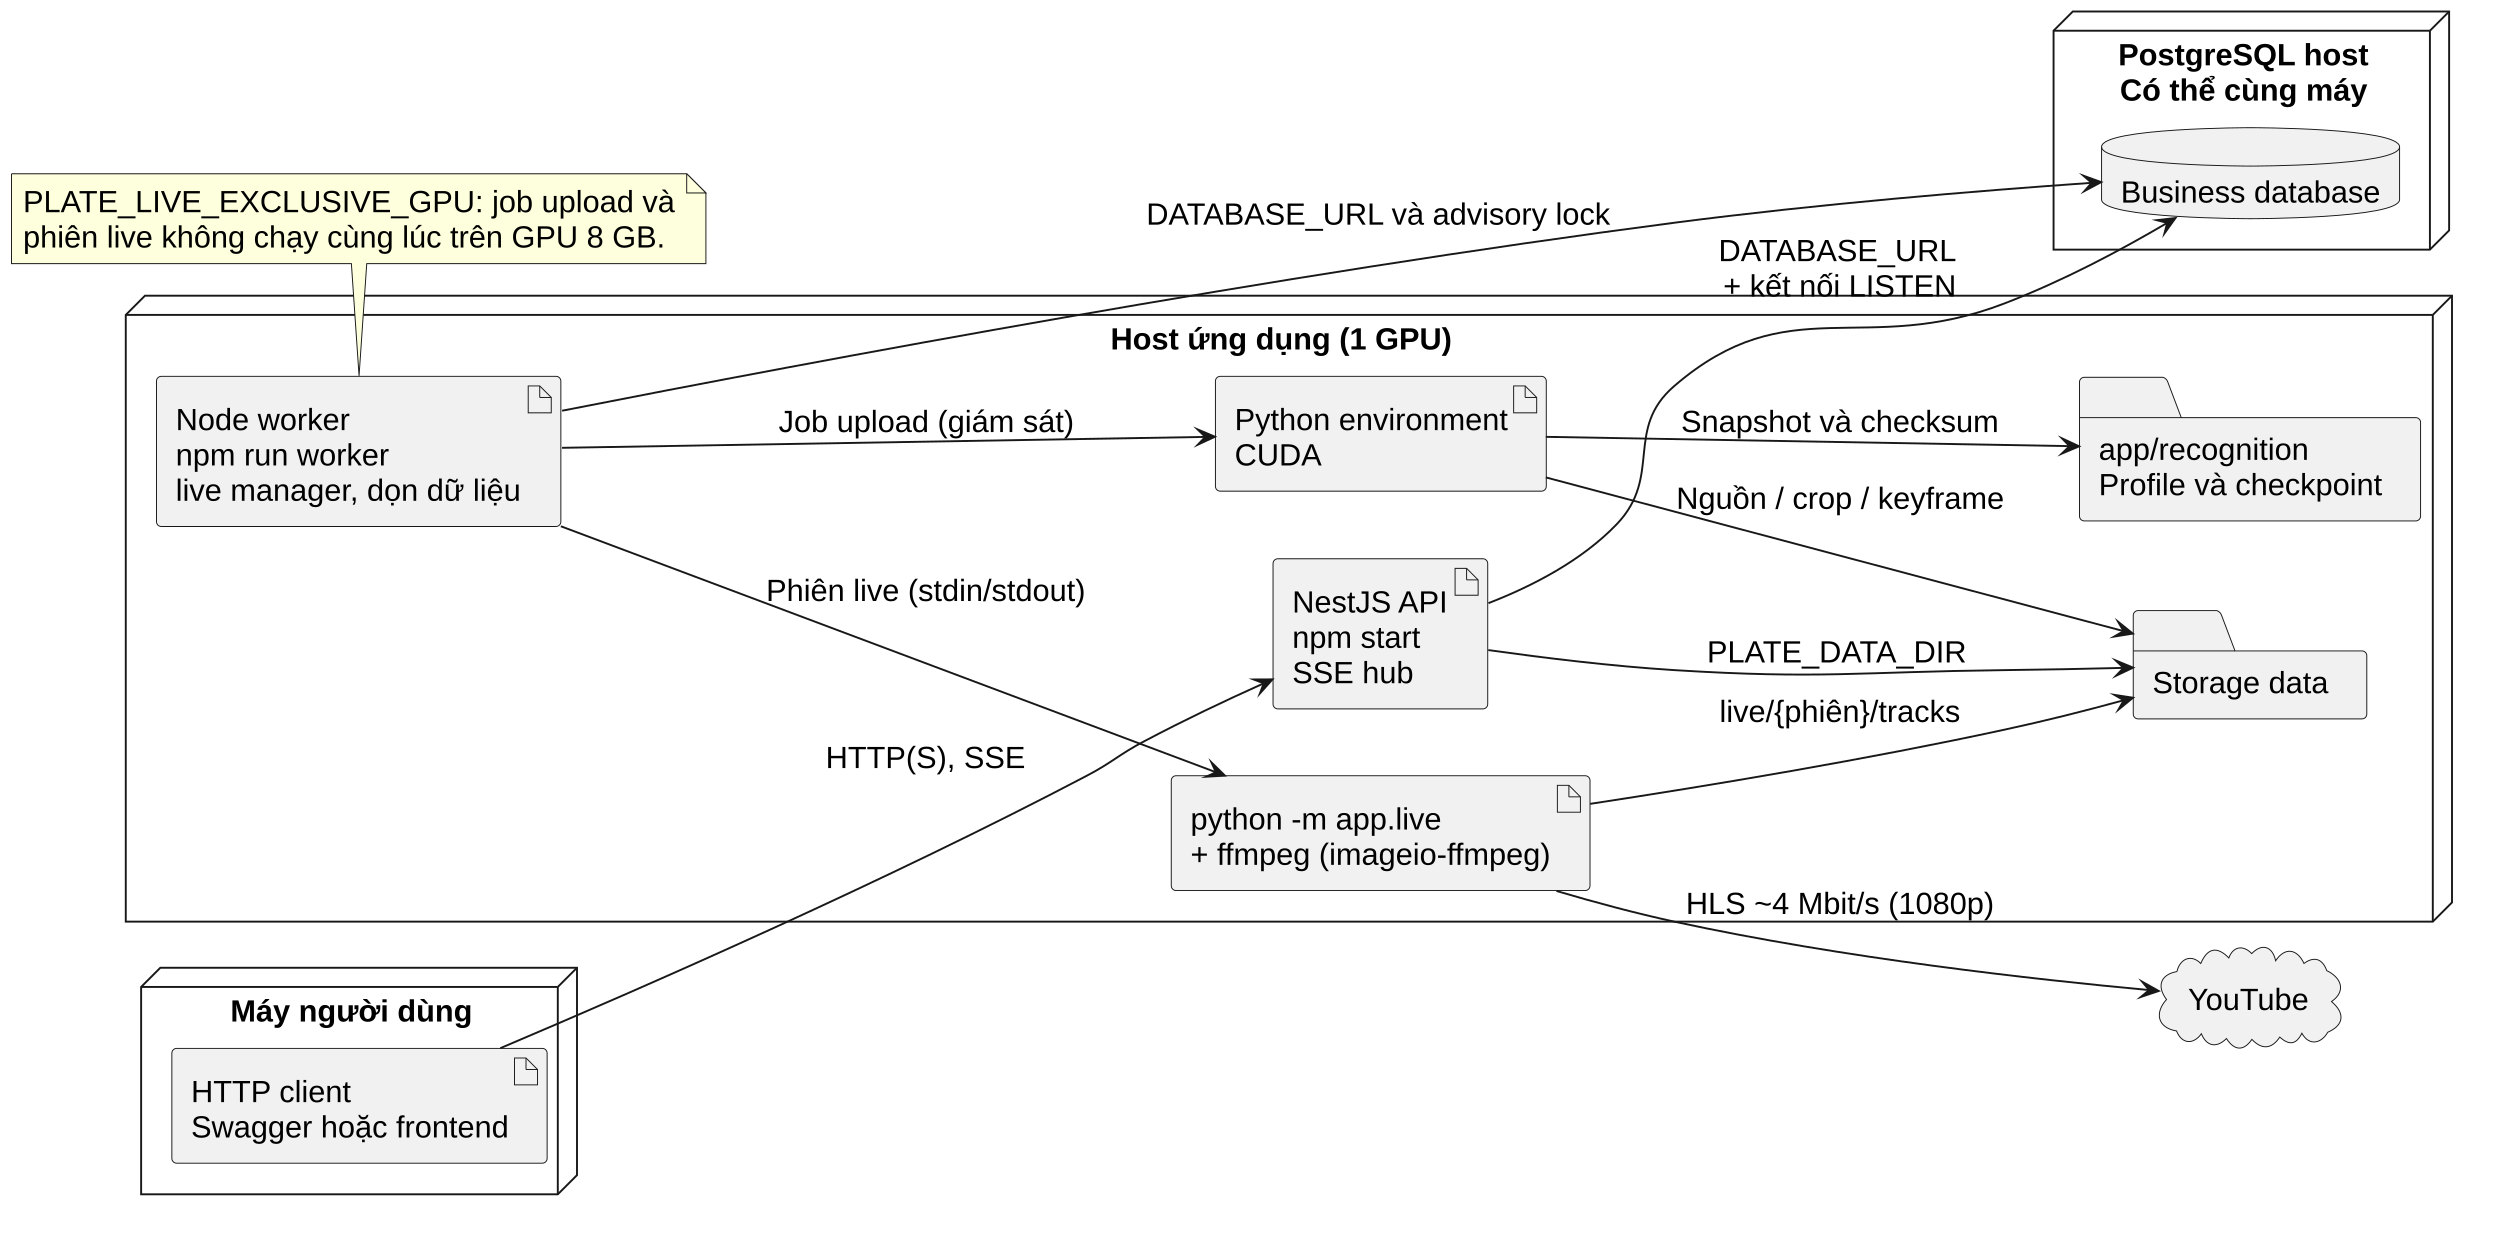
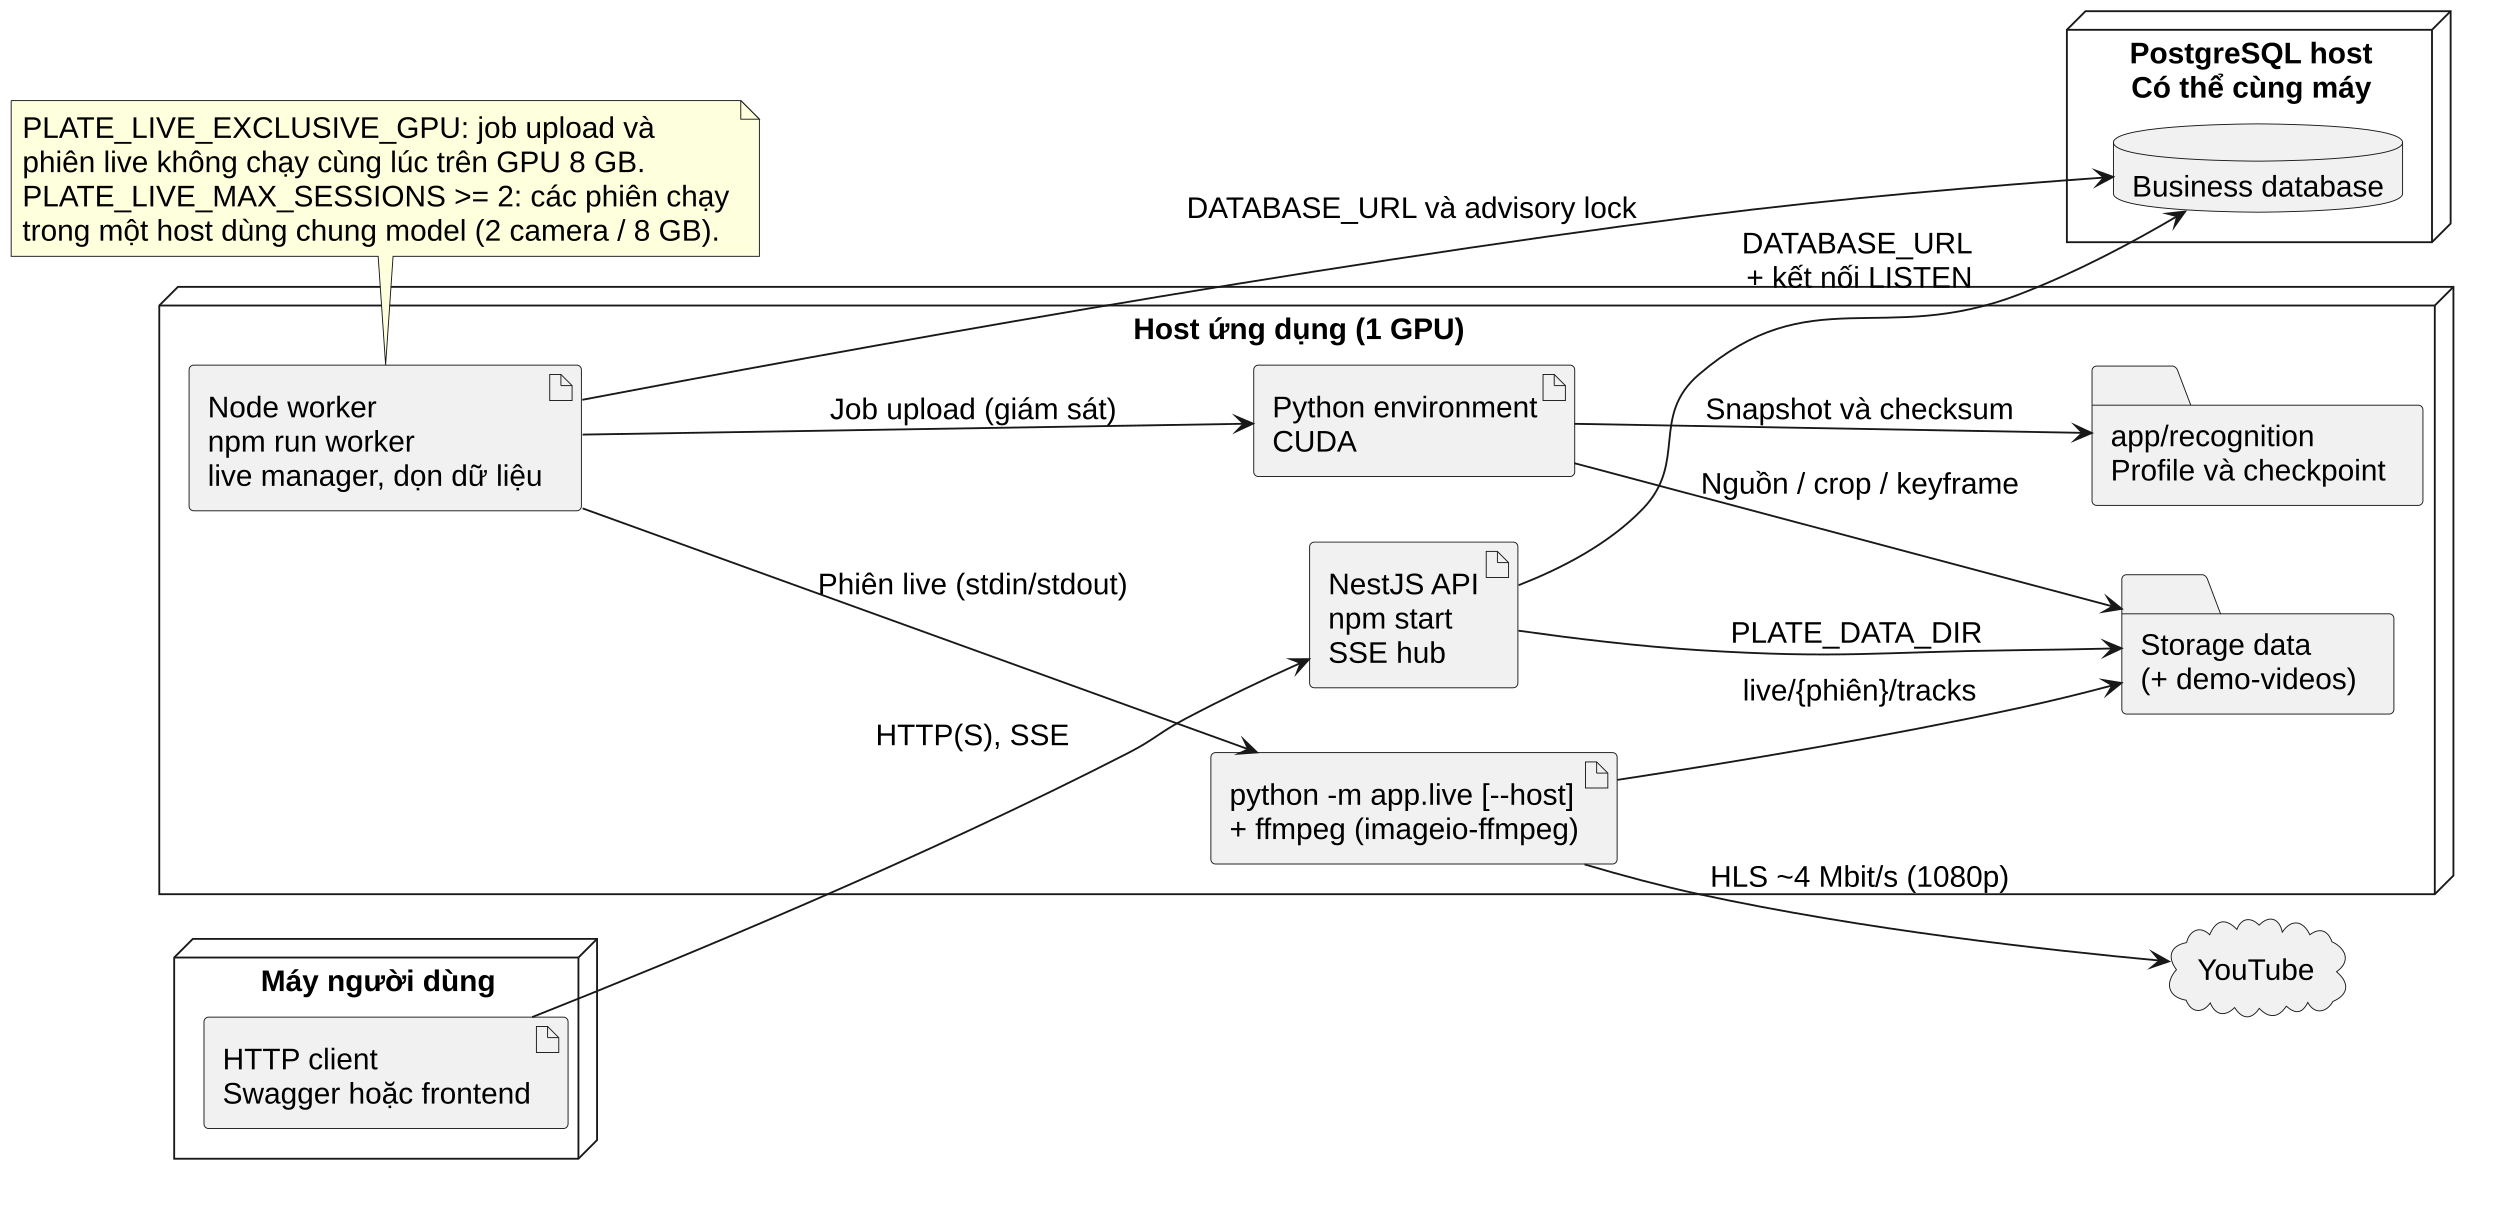
- <svg xmlns="http://www.w3.org/2000/svg" version="1.1" data-diagram-type="DESCRIPTION" style="width:1302px;height:647px;background:#FFFFFF;" width="1302px" height="647px" viewBox="0 0 1302 647" zoomAndPan="magnify" preserveAspectRatio="none" contentStyleType="text/css">
+ <svg xmlns="http://www.w3.org/2000/svg" version="1.1" data-diagram-type="DESCRIPTION" style="width:1342px;height:647px;background:#FFFFFF;" width="1342px" height="647px" viewBox="0 0 1342 647" zoomAndPan="magnify" preserveAspectRatio="none" contentStyleType="text/css">
  <defs />
  <g font-family="sans-serif" lengthAdjust="spacing">
    <g class="cluster" data-qualified-name="M.y ng..i d.ng" id="ent0001" data-source-line="6">
-       <polygon points="73.5,514,83.5,504,300.5,504,300.5,612,290.5,622,73.5,622,73.5,514" fill="none" style="stroke:#181818;stroke-width:1;stroke-linejoin:miter;stroke-miterlimit:10;" />
-       <line x1="290.5" y1="514" x2="300.5" y2="504" style="stroke:#181818;stroke-width:1;" />
-       <line x1="73.5" y1="514" x2="290.5" y2="514" style="stroke:#181818;stroke-width:1;" />
-       <line x1="290.5" y1="514" x2="290.5" y2="622" style="stroke:#181818;stroke-width:1;" />
-       <text x="119.969" y="532.008" fill="#000" font-size="16" textLength="126.063" font-weight="700" font-family="Arial">Máy người dùng</text>
+       <polygon points="93.5,514,103.5,504,320.5,504,320.5,612,310.5,622,93.5,622,93.5,514" fill="none" style="stroke:#181818;stroke-width:1;stroke-linejoin:miter;stroke-miterlimit:10;" />
+       <line x1="310.5" y1="514" x2="320.5" y2="504" style="stroke:#181818;stroke-width:1;" />
+       <line x1="93.5" y1="514" x2="310.5" y2="514" style="stroke:#181818;stroke-width:1;" />
+       <line x1="310.5" y1="514" x2="310.5" y2="622" style="stroke:#181818;stroke-width:1;" />
+       <text x="139.969" y="532.008" fill="#000" font-size="16" textLength="126.063" font-weight="700" font-family="Arial">Máy người dùng</text>
    </g>
    <g class="cluster" data-qualified-name="Host .ng d.ng .1 GPU." id="ent0003" data-source-line="9">
-       <polygon points="65.5,164,75.5,154,1277,154,1277,470,1267,480,65.5,480,65.5,164" fill="none" style="stroke:#181818;stroke-width:1;stroke-linejoin:miter;stroke-miterlimit:10;" />
-       <line x1="1267" y1="164" x2="1277" y2="154" style="stroke:#181818;stroke-width:1;" />
-       <line x1="65.5" y1="164" x2="1267" y2="164" style="stroke:#181818;stroke-width:1;" />
-       <line x1="1267" y1="164" x2="1267" y2="480" style="stroke:#181818;stroke-width:1;" />
-       <text x="578.355" y="182.008" fill="#000" font-size="16" textLength="177.789" font-weight="700" font-family="Arial">Host ứng dụng (1 GPU)</text>
+       <polygon points="85.5,164,95.5,154,1317,154,1317,470,1307,480,85.5,480,85.5,164" fill="none" style="stroke:#181818;stroke-width:1;stroke-linejoin:miter;stroke-miterlimit:10;" />
+       <line x1="1307" y1="164" x2="1317" y2="154" style="stroke:#181818;stroke-width:1;" />
+       <line x1="85.5" y1="164" x2="1307" y2="164" style="stroke:#181818;stroke-width:1;" />
+       <line x1="1307" y1="164" x2="1307" y2="480" style="stroke:#181818;stroke-width:1;" />
+       <text x="608.355" y="182.008" fill="#000" font-size="16" textLength="177.789" font-weight="700" font-family="Arial">Host ứng dụng (1 GPU)</text>
    </g>
    <g class="cluster" data-qualified-name="PostgreSQL host.nC. th. c.ng m.y" id="ent0010" data-source-line="17">
-       <polygon points="1069.5,16,1079.5,6,1275.5,6,1275.5,120,1265.5,130,1069.5,130,1069.5,16" fill="none" style="stroke:#181818;stroke-width:1;stroke-linejoin:miter;stroke-miterlimit:10;" />
-       <line x1="1265.5" y1="16" x2="1275.5" y2="6" style="stroke:#181818;stroke-width:1;" />
-       <line x1="1069.5" y1="16" x2="1265.5" y2="16" style="stroke:#181818;stroke-width:1;" />
-       <line x1="1265.5" y1="16" x2="1265.5" y2="130" style="stroke:#181818;stroke-width:1;" />
-       <text x="1103.16" y="34.008" fill="#000" font-size="16" textLength="130.68" font-weight="700" font-family="Arial">PostgreSQL host</text>
-       <text x="1104.047" y="52.406" fill="#000" font-size="16" textLength="128.906" font-weight="700" font-family="Arial">Có thể cùng máy</text>
+       <polygon points="1109.5,16,1119.5,6,1315.5,6,1315.5,120,1305.5,130,1109.5,130,1109.5,16" fill="none" style="stroke:#181818;stroke-width:1;stroke-linejoin:miter;stroke-miterlimit:10;" />
+       <line x1="1305.5" y1="16" x2="1315.5" y2="6" style="stroke:#181818;stroke-width:1;" />
+       <line x1="1109.5" y1="16" x2="1305.5" y2="16" style="stroke:#181818;stroke-width:1;" />
+       <line x1="1305.5" y1="16" x2="1305.5" y2="130" style="stroke:#181818;stroke-width:1;" />
+       <text x="1143.16" y="34.008" fill="#000" font-size="16" textLength="130.68" font-weight="700" font-family="Arial">PostgreSQL host</text>
+       <text x="1144.047" y="52.406" fill="#000" font-size="16" textLength="128.906" font-weight="700" font-family="Arial">Có thể cùng máy</text>
    </g>
    <g class="entity" data-qualified-name="M.y ng..i d.ng.client" id="ent0002" data-source-line="7">
-       <rect x="89.5" y="546" width="195.445" height="59.797" fill="#F1F1F1" style="stroke:#181818;stroke-width:0.5;" rx="2.5" ry="2.5" />
-       <polygon points="267.945,551,267.945,565,279.945,565,279.945,557,273.945,551,267.945,551" fill="#F1F1F1" style="stroke:#181818;stroke-width:0.5;stroke-linejoin:miter;stroke-miterlimit:10;" />
-       <line x1="273.945" y1="551" x2="273.945" y2="557" style="stroke:#181818;stroke-width:0.5;" />
-       <line x1="279.945" y1="557" x2="273.945" y2="557" style="stroke:#181818;stroke-width:0.5;" />
-       <text x="99.5" y="574.008" fill="#000" font-size="16" textLength="83.57" font-family="Arial">HTTP client</text>
-       <text x="99.5" y="592.406" fill="#000" font-size="16" textLength="165.445" font-family="Arial">Swagger hoặc frontend</text>
+       <rect x="109.5" y="546" width="195.445" height="59.797" fill="#F1F1F1" style="stroke:#181818;stroke-width:0.5;" rx="2.5" ry="2.5" />
+       <polygon points="287.945,551,287.945,565,299.945,565,299.945,557,293.945,551,287.945,551" fill="#F1F1F1" style="stroke:#181818;stroke-width:0.5;stroke-linejoin:miter;stroke-miterlimit:10;" />
+       <line x1="293.945" y1="551" x2="293.945" y2="557" style="stroke:#181818;stroke-width:0.5;" />
+       <line x1="299.945" y1="557" x2="293.945" y2="557" style="stroke:#181818;stroke-width:0.5;" />
+       <text x="119.5" y="574.008" fill="#000" font-size="16" textLength="83.57" font-family="Arial">HTTP client</text>
+       <text x="119.5" y="592.406" fill="#000" font-size="16" textLength="165.445" font-family="Arial">Swagger hoặc frontend</text>
    </g>
    <g class="entity" data-qualified-name="Host .ng d.ng .1 GPU..api" id="ent0004" data-source-line="10">
-       <rect x="663" y="291" width="111.805" height="78.195" fill="#F1F1F1" style="stroke:#181818;stroke-width:0.5;" rx="2.5" ry="2.5" />
-       <polygon points="757.805,296,757.805,310,769.805,310,769.805,302,763.805,296,757.805,296" fill="#F1F1F1" style="stroke:#181818;stroke-width:0.5;stroke-linejoin:miter;stroke-miterlimit:10;" />
-       <line x1="763.805" y1="296" x2="763.805" y2="302" style="stroke:#181818;stroke-width:0.5;" />
-       <line x1="769.805" y1="302" x2="763.805" y2="302" style="stroke:#181818;stroke-width:0.5;" />
-       <text x="673" y="319.008" fill="#000" font-size="16" textLength="81.805" font-family="Arial">NestJS API</text>
-       <text x="673" y="337.406" fill="#000" font-size="16" textLength="66.688" font-family="Arial">npm start</text>
-       <text x="673" y="355.805" fill="#000" font-size="16" textLength="63.156" font-family="Arial">SSE hub</text>
+       <rect x="703" y="291" width="111.805" height="78.195" fill="#F1F1F1" style="stroke:#181818;stroke-width:0.5;" rx="2.5" ry="2.5" />
+       <polygon points="797.805,296,797.805,310,809.805,310,809.805,302,803.805,296,797.805,296" fill="#F1F1F1" style="stroke:#181818;stroke-width:0.5;stroke-linejoin:miter;stroke-miterlimit:10;" />
+       <line x1="803.805" y1="296" x2="803.805" y2="302" style="stroke:#181818;stroke-width:0.5;" />
+       <line x1="809.805" y1="302" x2="803.805" y2="302" style="stroke:#181818;stroke-width:0.5;" />
+       <text x="713" y="319.008" fill="#000" font-size="16" textLength="81.805" font-family="Arial">NestJS API</text>
+       <text x="713" y="337.406" fill="#000" font-size="16" textLength="66.688" font-family="Arial">npm start</text>
+       <text x="713" y="355.805" fill="#000" font-size="16" textLength="63.156" font-family="Arial">SSE hub</text>
    </g>
    <g class="entity" data-qualified-name="Host .ng d.ng .1 GPU..worker" id="ent0005" data-source-line="11">
-       <rect x="81.5" y="196" width="210.594" height="78.195" fill="#F1F1F1" style="stroke:#181818;stroke-width:0.5;" rx="2.5" ry="2.5" />
-       <polygon points="275.094,201,275.094,215,287.094,215,287.094,207,281.094,201,275.094,201" fill="#F1F1F1" style="stroke:#181818;stroke-width:0.5;stroke-linejoin:miter;stroke-miterlimit:10;" />
-       <line x1="281.094" y1="201" x2="281.094" y2="207" style="stroke:#181818;stroke-width:0.5;" />
-       <line x1="287.094" y1="207" x2="281.094" y2="207" style="stroke:#181818;stroke-width:0.5;" />
-       <text x="91.5" y="224.008" fill="#000" font-size="16" textLength="90.703" font-family="Arial">Node worker</text>
-       <text x="91.5" y="242.406" fill="#000" font-size="16" textLength="111.148" font-family="Arial">npm run worker</text>
-       <text x="91.5" y="260.805" fill="#000" font-size="16" textLength="180.594" font-family="Arial">live manager, dọn dữ liệu</text>
+       <rect x="101.5" y="196" width="210.594" height="78.195" fill="#F1F1F1" style="stroke:#181818;stroke-width:0.5;" rx="2.5" ry="2.5" />
+       <polygon points="295.094,201,295.094,215,307.094,215,307.094,207,301.094,201,295.094,201" fill="#F1F1F1" style="stroke:#181818;stroke-width:0.5;stroke-linejoin:miter;stroke-miterlimit:10;" />
+       <line x1="301.094" y1="201" x2="301.094" y2="207" style="stroke:#181818;stroke-width:0.5;" />
+       <line x1="307.094" y1="207" x2="301.094" y2="207" style="stroke:#181818;stroke-width:0.5;" />
+       <text x="111.5" y="224.008" fill="#000" font-size="16" textLength="90.703" font-family="Arial">Node worker</text>
+       <text x="111.5" y="242.406" fill="#000" font-size="16" textLength="111.148" font-family="Arial">npm run worker</text>
+       <text x="111.5" y="260.805" fill="#000" font-size="16" textLength="180.594" font-family="Arial">live manager, dọn dữ liệu</text>
    </g>
    <g class="entity" data-qualified-name="Host .ng d.ng .1 GPU..python" id="ent0006" data-source-line="12">
-       <rect x="633" y="196" width="172.305" height="59.797" fill="#F1F1F1" style="stroke:#181818;stroke-width:0.5;" rx="2.5" ry="2.5" />
-       <polygon points="788.305,201,788.305,215,800.305,215,800.305,207,794.305,201,788.305,201" fill="#F1F1F1" style="stroke:#181818;stroke-width:0.5;stroke-linejoin:miter;stroke-miterlimit:10;" />
-       <line x1="794.305" y1="201" x2="794.305" y2="207" style="stroke:#181818;stroke-width:0.5;" />
-       <line x1="800.305" y1="207" x2="794.305" y2="207" style="stroke:#181818;stroke-width:0.5;" />
-       <text x="643" y="224.008" fill="#000" font-size="16" textLength="142.305" font-family="Arial">Python environment</text>
-       <text x="643" y="242.406" fill="#000" font-size="16" textLength="45.336" font-family="Arial">CUDA</text>
+       <rect x="673" y="196" width="172.305" height="59.797" fill="#F1F1F1" style="stroke:#181818;stroke-width:0.5;" rx="2.5" ry="2.5" />
+       <polygon points="828.305,201,828.305,215,840.305,215,840.305,207,834.305,201,828.305,201" fill="#F1F1F1" style="stroke:#181818;stroke-width:0.5;stroke-linejoin:miter;stroke-miterlimit:10;" />
+       <line x1="834.305" y1="201" x2="834.305" y2="207" style="stroke:#181818;stroke-width:0.5;" />
+       <line x1="840.305" y1="207" x2="834.305" y2="207" style="stroke:#181818;stroke-width:0.5;" />
+       <text x="683" y="224.008" fill="#000" font-size="16" textLength="142.305" font-family="Arial">Python environment</text>
+       <text x="683" y="242.406" fill="#000" font-size="16" textLength="45.336" font-family="Arial">CUDA</text>
    </g>
    <g class="entity" data-qualified-name="Host .ng d.ng .1 GPU..live" id="ent0007" data-source-line="13">
-       <rect x="610" y="404" width="218.078" height="59.797" fill="#F1F1F1" style="stroke:#181818;stroke-width:0.5;" rx="2.5" ry="2.5" />
-       <polygon points="811.078,409,811.078,423,823.078,423,823.078,415,817.078,409,811.078,409" fill="#F1F1F1" style="stroke:#181818;stroke-width:0.5;stroke-linejoin:miter;stroke-miterlimit:10;" />
-       <line x1="817.078" y1="409" x2="817.078" y2="415" style="stroke:#181818;stroke-width:0.5;" />
-       <line x1="823.078" y1="415" x2="817.078" y2="415" style="stroke:#181818;stroke-width:0.5;" />
-       <text x="620" y="432.008" fill="#000" font-size="16" textLength="130.734" font-family="Arial">python -m app.live</text>
-       <text x="620" y="450.406" fill="#000" font-size="16" textLength="188.078" font-family="Arial">+ ffmpeg (imageio-ffmpeg)</text>
+       <rect x="650" y="404" width="218.078" height="59.797" fill="#F1F1F1" style="stroke:#181818;stroke-width:0.5;" rx="2.5" ry="2.5" />
+       <polygon points="851.078,409,851.078,423,863.078,423,863.078,415,857.078,409,851.078,409" fill="#F1F1F1" style="stroke:#181818;stroke-width:0.5;stroke-linejoin:miter;stroke-miterlimit:10;" />
+       <line x1="857.078" y1="409" x2="857.078" y2="415" style="stroke:#181818;stroke-width:0.5;" />
+       <line x1="863.078" y1="415" x2="857.078" y2="415" style="stroke:#181818;stroke-width:0.5;" />
+       <text x="660" y="432.008" fill="#000" font-size="16" textLength="184.969" font-family="Arial">python -m app.live [--host]</text>
+       <text x="660" y="450.406" fill="#000" font-size="16" textLength="188.078" font-family="Arial">+ ffmpeg (imageio-ffmpeg)</text>
    </g>
    <g class="entity" data-qualified-name="Host .ng d.ng .1 GPU..storage" id="ent0008" data-source-line="14">
-       <path d="M1113.5,318 L1154.5,318 A3.75,3.75 0 0 1 1157,320.5 L1164,339 L1230.125,339 A2.5,2.5 0 0 1 1232.625,341.5 L1232.625,371.898 A2.5,2.5 0 0 1 1230.125,374.398 L1113.5,374.398 A2.5,2.5 0 0 1 1111,371.898 L1111,320.5 A2.5,2.5 0 0 1 1113.5,318" style="stroke:#181818;stroke-width:0.5;" fill="#F1F1F1" />
-       <line x1="1111" y1="339" x2="1164" y2="339" style="stroke:#181818;stroke-width:0.5;" />
-       <text x="1121" y="361.008" fill="#000" font-size="16" textLength="91.625" font-family="Arial">Storage data</text>
+       <path d="M1141.5,308.5 L1182.5,308.5 A3.75,3.75 0 0 1 1185,311 L1192,329.5 L1282.547,329.5 A2.5,2.5 0 0 1 1285.047,332 L1285.047,380.797 A2.5,2.5 0 0 1 1282.547,383.297 L1141.5,383.297 A2.5,2.5 0 0 1 1139,380.797 L1139,311 A2.5,2.5 0 0 1 1141.5,308.5" style="stroke:#181818;stroke-width:0.5;" fill="#F1F1F1" />
+       <line x1="1139" y1="329.5" x2="1192" y2="329.5" style="stroke:#181818;stroke-width:0.5;" />
+       <text x="1149" y="351.508" fill="#000" font-size="16" textLength="91.625" font-family="Arial">Storage data</text>
+       <text x="1149" y="369.906" fill="#000" font-size="16" textLength="116.047" font-family="Arial">(+ demo-videos)</text>
    </g>
    <g class="entity" data-qualified-name="Host .ng d.ng .1 GPU..model" id="ent0009" data-source-line="15">
-       <path d="M1085.5,196.5 L1126.5,196.5 A3.75,3.75 0 0 1 1129,199 L1136,217.5 L1258.133,217.5 A2.5,2.5 0 0 1 1260.633,220 L1260.633,268.797 A2.5,2.5 0 0 1 1258.133,271.297 L1085.5,271.297 A2.5,2.5 0 0 1 1083,268.797 L1083,199 A2.5,2.5 0 0 1 1085.5,196.5" style="stroke:#181818;stroke-width:0.5;" fill="#F1F1F1" />
-       <line x1="1083" y1="217.5" x2="1136" y2="217.5" style="stroke:#181818;stroke-width:0.5;" />
-       <text x="1093" y="239.508" fill="#000" font-size="16" textLength="109.414" font-family="Arial">app/recognition</text>
-       <text x="1093" y="257.906" fill="#000" font-size="16" textLength="147.633" font-family="Arial">Profile và checkpoint</text>
+       <path d="M1125.5,196.5 L1166.5,196.5 A3.75,3.75 0 0 1 1169,199 L1176,217.5 L1298.133,217.5 A2.5,2.5 0 0 1 1300.633,220 L1300.633,268.797 A2.5,2.5 0 0 1 1298.133,271.297 L1125.5,271.297 A2.5,2.5 0 0 1 1123,268.797 L1123,199 A2.5,2.5 0 0 1 1125.5,196.5" style="stroke:#181818;stroke-width:0.5;" fill="#F1F1F1" />
+       <line x1="1123" y1="217.5" x2="1176" y2="217.5" style="stroke:#181818;stroke-width:0.5;" />
+       <text x="1133" y="239.508" fill="#000" font-size="16" textLength="109.414" font-family="Arial">app/recognition</text>
+       <text x="1133" y="257.906" fill="#000" font-size="16" textLength="147.633" font-family="Arial">Profile và checkpoint</text>
    </g>
    <g class="entity" data-qualified-name="PostgreSQL host.nC. th. c.ng m.y.db" id="ent0011" data-source-line="18">
-       <path d="M1094.5,76.5 C1094.5,66.5 1172.102,66.5 1172.102,66.5 C1172.102,66.5 1249.703,66.5 1249.703,76.5 L1249.703,103.898 C1249.703,113.898 1172.102,113.898 1172.102,113.898 C1172.102,113.898 1094.5,113.898 1094.5,103.898 L1094.5,76.5" style="stroke:#181818;stroke-width:0.5;" fill="#F1F1F1" />
-       <path d="M1094.5,76.5 C1094.5,86.5 1172.102,86.5 1172.102,86.5 C1172.102,86.5 1249.703,86.5 1249.703,76.5" style="stroke:#181818;stroke-width:0.5;" fill="none" />
-       <text x="1104.5" y="105.508" fill="#000" font-size="16" textLength="135.203" font-family="Arial">Business database</text>
+       <path d="M1134.5,76.5 C1134.5,66.5 1212.102,66.5 1212.102,66.5 C1212.102,66.5 1289.703,66.5 1289.703,76.5 L1289.703,103.898 C1289.703,113.898 1212.102,113.898 1212.102,113.898 C1212.102,113.898 1134.5,113.898 1134.5,103.898 L1134.5,76.5" style="stroke:#181818;stroke-width:0.5;" fill="#F1F1F1" />
+       <path d="M1134.5,76.5 C1134.5,86.5 1212.102,86.5 1212.102,86.5 C1212.102,86.5 1289.703,86.5 1289.703,76.5" style="stroke:#181818;stroke-width:0.5;" fill="none" />
+       <text x="1144.5" y="105.508" fill="#000" font-size="16" textLength="135.203" font-family="Arial">Business database</text>
    </g>
    <g class="entity" data-qualified-name="youtube" id="ent0012" data-source-line="20">
-       <path d="M1133.766,505.988 C1135.096,499.728 1140.903,496.48 1146.162,501.77 C1149.572,493.79 1154.53,492.519 1160.771,498.887 C1163.078,492.683 1168.344,492.091 1172.691,496.622 C1178.178,490.985 1183.546,492.952 1185.145,500.339 C1190.116,492.998 1196.375,494.201 1199.923,501.752 C1205.286,497.824 1209.596,499.385 1211.774,505.507 C1218.92,508.844 1222.394,515.925 1214.261,521.62 C1221.121,527.408 1221.156,533.733 1212.305,537.598 C1209.008,543.434 1202.613,544.98 1198.819,538.125 C1195.756,544.244 1192.159,544.423 1187.284,540.133 C1183.071,546.498 1177.956,546.758 1172.781,541.316 C1168.419,547.75 1163.481,547.089 1159.552,540.864 C1154.557,545.88 1149.236,545.15 1146.472,538.386 C1142.366,544.17 1136.224,543.838 1133.545,536.932 C1123.496,535.219 1122.087,527.424 1128.324,520.528 C1123.173,513.765 1125.027,507.551 1133.766,505.988" style="stroke:#181818;stroke-width:0.5;" fill="#F1F1F1" />
-       <text x="1139.5" y="526.008" fill="#000" font-size="16" textLength="64.938" font-family="Arial">YouTube</text>
+       <path d="M1173.766,505.988 C1175.096,499.728 1180.903,496.48 1186.162,501.77 C1189.572,493.79 1194.53,492.519 1200.771,498.887 C1203.078,492.683 1208.344,492.091 1212.691,496.622 C1218.178,490.985 1223.546,492.952 1225.145,500.339 C1230.116,492.998 1236.375,494.201 1239.923,501.752 C1245.286,497.824 1249.596,499.385 1251.774,505.507 C1258.92,508.844 1262.394,515.925 1254.261,521.62 C1261.121,527.408 1261.156,533.733 1252.305,537.598 C1249.008,543.434 1242.613,544.98 1238.819,538.125 C1235.756,544.244 1232.159,544.423 1227.284,540.133 C1223.071,546.498 1217.956,546.758 1212.781,541.316 C1208.419,547.75 1203.481,547.089 1199.552,540.864 C1194.557,545.88 1189.236,545.15 1186.472,538.386 C1182.366,544.17 1176.224,543.838 1173.545,536.932 C1163.496,535.219 1162.087,527.424 1168.324,520.528 C1163.173,513.765 1165.027,507.551 1173.766,505.988" style="stroke:#181818;stroke-width:0.5;" fill="#F1F1F1" />
+       <text x="1179.5" y="526.008" fill="#000" font-size="16" textLength="64.938" font-family="Arial">YouTube</text>
    </g>
    <g class="entity" data-qualified-name="GMN23" id="ent0024" data-source-line="32">
-       <path d="M6,90.5 L6,137.297 A0,0 0 0 0 6,137.297 L183,137.297 L187,195.77 L191,137.297 L367.633,137.297 A0,0 0 0 0 367.633,137.297 L367.633,100.5 L357.633,90.5 L6,90.5 A0,0 0 0 0 6,90.5" style="stroke:#181818;stroke-width:0.5;" fill="#FEFFDD" />
-       <path d="M357.633,90.5 L357.633,100.5 L367.633,100.5 L357.633,90.5" style="stroke:#181818;stroke-width:0.5;" fill="#FEFFDD" />
-       <text x="12" y="110.508" fill="#000" font-size="16" textLength="340.633" font-family="Arial">PLATE_LIVE_EXCLUSIVE_GPU: job upload và</text>
-       <text x="12" y="128.906" fill="#000" font-size="16" textLength="334.406" font-family="Arial">phiên live không chạy cùng lúc trên GPU 8 GB.</text>
+       <path d="M6,54 L6,137.594 A0,0 0 0 0 6,137.594 L203,137.594 L207,195.91 L211,137.594 L407.648,137.594 A0,0 0 0 0 407.648,137.594 L407.648,64 L397.648,54 L6,54 A0,0 0 0 0 6,54" style="stroke:#181818;stroke-width:0.5;" fill="#FEFFDD" />
+       <path d="M397.648,54 L397.648,64 L407.648,64 L397.648,54" style="stroke:#181818;stroke-width:0.5;" fill="#FEFFDD" />
+       <text x="12" y="74.008" fill="#000" font-size="16" textLength="340.633" font-family="Arial">PLATE_LIVE_EXCLUSIVE_GPU: job upload và</text>
+       <text x="12" y="92.406" fill="#000" font-size="16" textLength="334.406" font-family="Arial">phiên live không chạy cùng lúc trên GPU 8 GB.</text>
+       <text x="12" y="110.805" fill="#000" font-size="16" textLength="380.648" font-family="Arial">PLATE_LIVE_MAX_SESSIONS &gt;= 2: các phiên chạy</text>
+       <text x="12" y="129.203" fill="#000" font-size="16" textLength="374.414" font-family="Arial">trong một host dùng chung model (2 camera / 8 GB).</text>
    </g>
    <g class="link" data-entity-1="ent0002" data-entity-2="ent0004" id="lnk13" data-source-line="21" data-link-type="dependency">
-       <path d="M260.58,545.88 C337.55,513.27 462.12,458.57 566,404 C579.77,396.77 582.25,393.25 596,386 C617.44,374.69 637.031,365.382 658.161,355.872" style="stroke:#181818;stroke-width:1;" fill="none" id="client-to-api" />
-       <polygon points="662.72,353.82,652.871,353.866,658.161,355.872,656.155,361.161,662.72,353.82" fill="#181818" style="stroke:#181818;stroke-width:1;stroke-linejoin:miter;stroke-miterlimit:10;" />
-       <text x="430" y="400.008" fill="#000" font-size="16" textLength="104.008" font-family="Arial">HTTP(S), SSE</text>
+       <path d="M285.69,545.98 C366.95,513.77 497.51,459.68 606,404 C619.83,396.9 622.25,393.25 636,386 C657.44,374.69 677.031,365.382 698.161,355.872" style="stroke:#181818;stroke-width:1;" fill="none" id="client-to-api" />
+       <polygon points="702.72,353.82,692.871,353.866,698.161,355.872,696.155,361.161,702.72,353.82" fill="#181818" style="stroke:#181818;stroke-width:1;stroke-linejoin:miter;stroke-miterlimit:10;" />
+       <text x="470" y="400.008" fill="#000" font-size="16" textLength="104.008" font-family="Arial">HTTP(S), SSE</text>
    </g>
    <g class="link" data-entity-1="ent0004" data-entity-2="ent0011" id="lnk14" data-source-line="22" data-link-type="dependency">
-       <path d="M775.18,314.13 C798.26,305.17 823.88,291.9 842,273 C865.99,247.97 845.72,223.61 872,201 C931.73,149.61 970.49,186.37 1044,158 C1075.15,145.98 1104.037,130.529 1128.677,116.079" style="stroke:#181818;stroke-width:1;" fill="none" id="api-to-db" />
-       <polygon points="1132.99,113.55,1123.203,114.652,1128.677,116.079,1127.25,121.553,1132.99,113.55" fill="#181818" style="stroke:#181818;stroke-width:1;stroke-linejoin:miter;stroke-miterlimit:10;" />
-       <text x="895" y="136.008" fill="#000" font-size="16" textLength="126.266" font-family="Arial">DATABASE_URL</text>
-       <text x="897.438" y="154.406" fill="#000" font-size="16" textLength="121.391" font-family="Arial">+ kết nối LISTEN</text>
+       <path d="M815.18,314.13 C838.26,305.17 863.88,291.9 882,273 C905.99,247.97 885.72,223.61 912,201 C971.73,149.61 1010.49,186.37 1084,158 C1115.15,145.98 1144.037,130.529 1168.677,116.079" style="stroke:#181818;stroke-width:1;" fill="none" id="api-to-db" />
+       <polygon points="1172.99,113.55,1163.203,114.652,1168.677,116.079,1167.25,121.553,1172.99,113.55" fill="#181818" style="stroke:#181818;stroke-width:1;stroke-linejoin:miter;stroke-miterlimit:10;" />
+       <text x="935" y="136.008" fill="#000" font-size="16" textLength="126.266" font-family="Arial">DATABASE_URL</text>
+       <text x="937.438" y="154.406" fill="#000" font-size="16" textLength="121.391" font-family="Arial">+ kết nối LISTEN</text>
    </g>
    <g class="link" data-entity-1="ent0005" data-entity-2="ent0011" id="lnk15" data-source-line="23" data-link-type="dependency">
-       <path d="M292.74,213.9 C426.59,187.61 665.67,142.87 872,116 C947.31,106.19 1028.792,99.482 1089.312,95.212" style="stroke:#181818;stroke-width:1;" fill="none" id="worker-to-db" />
-       <polygon points="1094.3,94.86,1085.041,91.503,1089.312,95.212,1085.604,99.484,1094.3,94.86" fill="#181818" style="stroke:#181818;stroke-width:1;stroke-linejoin:miter;stroke-miterlimit:10;" />
-       <text x="597" y="117.008" fill="#000" font-size="16" textLength="244.531" font-family="Arial">DATABASE_URL và advisory lock</text>
+       <path d="M312.57,214.61 C449.71,188.49 698.06,143.34 912,116 C987.33,106.37 1068.813,99.636 1129.323,95.316" style="stroke:#181818;stroke-width:1;" fill="none" id="worker-to-db" />
+       <polygon points="1134.31,94.96,1125.048,91.611,1129.323,95.316,1125.618,99.591,1134.31,94.96" fill="#181818" style="stroke:#181818;stroke-width:1;stroke-linejoin:miter;stroke-miterlimit:10;" />
+       <text x="637" y="117.008" fill="#000" font-size="16" textLength="244.531" font-family="Arial">DATABASE_URL và advisory lock</text>
    </g>
    <g class="link" data-entity-1="ent0004" data-entity-2="ent0008" id="lnk16" data-source-line="24" data-link-type="dependency">
-       <path d="M775.08,338.56 C803.87,342.61 839.75,346.99 872,349 C948.3,353.75 967.56,349.9 1044,349 C1065.83,348.74 1084.772,348.365 1105.922,347.835" style="stroke:#181818;stroke-width:1;" fill="none" id="api-to-storage" />
-       <polygon points="1110.92,347.71,1101.823,343.937,1105.922,347.835,1102.023,351.934,1110.92,347.71" fill="#181818" style="stroke:#181818;stroke-width:1;stroke-linejoin:miter;stroke-miterlimit:10;" />
-       <text x="889" y="345.008" fill="#000" font-size="16" textLength="138.711" font-family="Arial">PLATE_DATA_DIR</text>
+       <path d="M815.08,338.56 C843.87,342.61 879.75,346.99 912,349 C988.3,353.75 1007.56,349.9 1084,349 C1101.75,348.79 1115.901,348.537 1133.811,348.117" style="stroke:#181818;stroke-width:1;" fill="none" id="api-to-storage" />
+       <polygon points="1138.81,348,1129.719,344.212,1133.811,348.117,1129.906,352.21,1138.81,348" fill="#181818" style="stroke:#181818;stroke-width:1;stroke-linejoin:miter;stroke-miterlimit:10;" />
+       <text x="929" y="345.008" fill="#000" font-size="16" textLength="138.711" font-family="Arial">PLATE_DATA_DIR</text>
    </g>
    <g class="link" data-entity-1="ent0005" data-entity-2="ent0006" id="lnk17" data-source-line="25" data-link-type="dependency">
-       <path d="M292.71,233.22 C392.26,231.53 535.161,229.105 627.731,227.535" style="stroke:#181818;stroke-width:1;" fill="none" id="worker-to-python" />
-       <polygon points="632.73,227.45,623.663,223.603,627.731,227.535,623.799,231.602,632.73,227.45" fill="#181818" style="stroke:#181818;stroke-width:1;stroke-linejoin:miter;stroke-miterlimit:10;" />
-       <text x="405.5" y="225.008" fill="#000" font-size="16" textLength="153.859" font-family="Arial">Job upload (giám sát)</text>
+       <path d="M312.75,233.29 C417.16,231.58 570.551,229.072 667.591,227.482" style="stroke:#181818;stroke-width:1;" fill="none" id="worker-to-python" />
+       <polygon points="672.59,227.4,663.526,223.548,667.591,227.482,663.657,231.547,672.59,227.4" fill="#181818" style="stroke:#181818;stroke-width:1;stroke-linejoin:miter;stroke-miterlimit:10;" />
+       <text x="445.5" y="225.008" fill="#000" font-size="16" textLength="153.859" font-family="Arial">Job upload (giám sát)</text>
    </g>
    <g class="link" data-entity-1="ent0005" data-entity-2="ent0007" id="lnk18" data-source-line="26" data-link-type="dependency">
-       <path d="M292.08,274.08 C393.52,312.17 540.919,367.512 633.249,402.182" style="stroke:#181818;stroke-width:1;" fill="none" id="worker-to-live" />
-       <polygon points="637.93,403.94,630.911,397.031,633.249,402.182,628.098,404.521,637.93,403.94" fill="#181818" style="stroke:#181818;stroke-width:1;stroke-linejoin:miter;stroke-miterlimit:10;" />
-       <text x="399" y="313.008" fill="#000" font-size="16" textLength="166.305" font-family="Arial">Phiên live (stdin/stdout)</text>
+       <path d="M312.75,272.9 C417.94,310.96 573.218,367.139 670.048,402.179" style="stroke:#181818;stroke-width:1;" fill="none" id="worker-to-live" />
+       <polygon points="674.75,403.88,667.648,397.056,670.048,402.179,664.926,404.579,674.75,403.88" fill="#181818" style="stroke:#181818;stroke-width:1;stroke-linejoin:miter;stroke-miterlimit:10;" />
+       <text x="439" y="319.008" fill="#000" font-size="16" textLength="166.305" font-family="Arial">Phiên live (stdin/stdout)</text>
    </g>
    <g class="link" data-entity-1="ent0007" data-entity-2="ent0012" id="lnk19" data-source-line="27" data-link-type="dependency">
-       <path d="M810.6,464.02 C830.66,469.94 851.93,475.65 872,480 C960.16,499.11 1060.071,510.149 1119.261,515.629" style="stroke:#181818;stroke-width:1;" fill="none" id="live-to-youtube" />
-       <polygon points="1124.24,516.09,1115.647,511.277,1119.261,515.629,1114.91,519.243,1124.24,516.09" fill="#181818" style="stroke:#181818;stroke-width:1;stroke-linejoin:miter;stroke-miterlimit:10;" />
-       <text x="878" y="476.008" fill="#000" font-size="16" textLength="160.523" font-family="Arial">HLS ~4 Mbit/s (1080p)</text>
+       <path d="M850.6,464.02 C870.66,469.94 891.93,475.65 912,480 C1000.16,499.11 1100.071,510.149 1159.261,515.629" style="stroke:#181818;stroke-width:1;" fill="none" id="live-to-youtube" />
+       <polygon points="1164.24,516.09,1155.647,511.277,1159.261,515.629,1154.91,519.243,1164.24,516.09" fill="#181818" style="stroke:#181818;stroke-width:1;stroke-linejoin:miter;stroke-miterlimit:10;" />
+       <text x="918" y="476.008" fill="#000" font-size="16" textLength="160.523" font-family="Arial">HLS ~4 Mbit/s (1080p)</text>
    </g>
    <g class="link" data-entity-1="ent0006" data-entity-2="ent0008" id="lnk20" data-source-line="28" data-link-type="dependency">
-       <path d="M805.09,248.64 C894.31,272.38 1027.398,307.794 1105.948,328.694" style="stroke:#181818;stroke-width:1;" fill="none" id="python-to-storage" />
-       <polygon points="1110.78,329.98,1103.111,323.8,1105.948,328.694,1101.054,331.531,1110.78,329.98" fill="#181818" style="stroke:#181818;stroke-width:1;stroke-linejoin:miter;stroke-miterlimit:10;" />
-       <text x="873" y="265.008" fill="#000" font-size="16" textLength="170.742" font-family="Arial">Nguồn / crop / keyframe</text>
+       <path d="M845.09,248.64 C929.97,271.23 1054.088,304.255 1134.078,325.535" style="stroke:#181818;stroke-width:1;" fill="none" id="python-to-storage" />
+       <polygon points="1138.91,326.82,1131.241,320.641,1134.078,325.535,1129.184,328.372,1138.91,326.82" fill="#181818" style="stroke:#181818;stroke-width:1;stroke-linejoin:miter;stroke-miterlimit:10;" />
+       <text x="913" y="265.008" fill="#000" font-size="16" textLength="170.742" font-family="Arial">Nguồn / crop / keyframe</text>
    </g>
    <g class="link" data-entity-1="ent0007" data-entity-2="ent0008" id="lnk21" data-source-line="29" data-link-type="dependency">
-       <path d="M828.13,418.65 C891.35,409.01 972.52,395.49 1044,380 C1065.97,375.24 1085.016,370.425 1106.066,364.685" style="stroke:#181818;stroke-width:1;" fill="none" id="live-to-storage" />
-       <polygon points="1110.89,363.37,1101.155,361.879,1106.066,364.685,1103.259,369.597,1110.89,363.37" fill="#181818" style="stroke:#181818;stroke-width:1;stroke-linejoin:miter;stroke-miterlimit:10;" />
-       <text x="895.5" y="376.008" fill="#000" font-size="16" textLength="125.406" font-family="Arial">live/{phiên}/tracks</text>
+       <path d="M868.13,418.65 C931.35,409.01 1012.52,395.49 1084,380 C1101.85,376.13 1116.107,372.643 1133.927,367.913" style="stroke:#181818;stroke-width:1;" fill="none" id="live-to-storage" />
+       <polygon points="1138.76,366.63,1129.035,365.073,1133.927,367.913,1131.087,372.805,1138.76,366.63" fill="#181818" style="stroke:#181818;stroke-width:1;stroke-linejoin:miter;stroke-miterlimit:10;" />
+       <text x="935.5" y="376.008" fill="#000" font-size="16" textLength="125.406" font-family="Arial">live/{phiên}/tracks</text>
    </g>
    <g class="link" data-entity-1="ent0006" data-entity-2="ent0009" id="lnk22" data-source-line="30" data-link-type="dependency">
-       <path d="M805.09,227.51 C884.48,228.92 997.431,230.921 1077.801,232.351" style="stroke:#181818;stroke-width:1;" fill="none" id="python-to-model" />
-       <polygon points="1082.8,232.44,1073.873,228.281,1077.801,232.351,1073.73,236.279,1082.8,232.44" fill="#181818" style="stroke:#181818;stroke-width:1;stroke-linejoin:miter;stroke-miterlimit:10;" />
-       <text x="875.5" y="225.008" fill="#000" font-size="16" textLength="165.422" font-family="Arial">Snapshot và checksum</text>
+       <path d="M845.09,227.51 C924.48,228.92 1037.431,230.921 1117.801,232.351" style="stroke:#181818;stroke-width:1;" fill="none" id="python-to-model" />
+       <polygon points="1122.8,232.44,1113.873,228.281,1117.801,232.351,1113.73,236.279,1122.8,232.44" fill="#181818" style="stroke:#181818;stroke-width:1;stroke-linejoin:miter;stroke-miterlimit:10;" />
+       <text x="915.5" y="225.008" fill="#000" font-size="16" textLength="165.422" font-family="Arial">Snapshot và checksum</text>
    </g>
  </g>
</svg>
